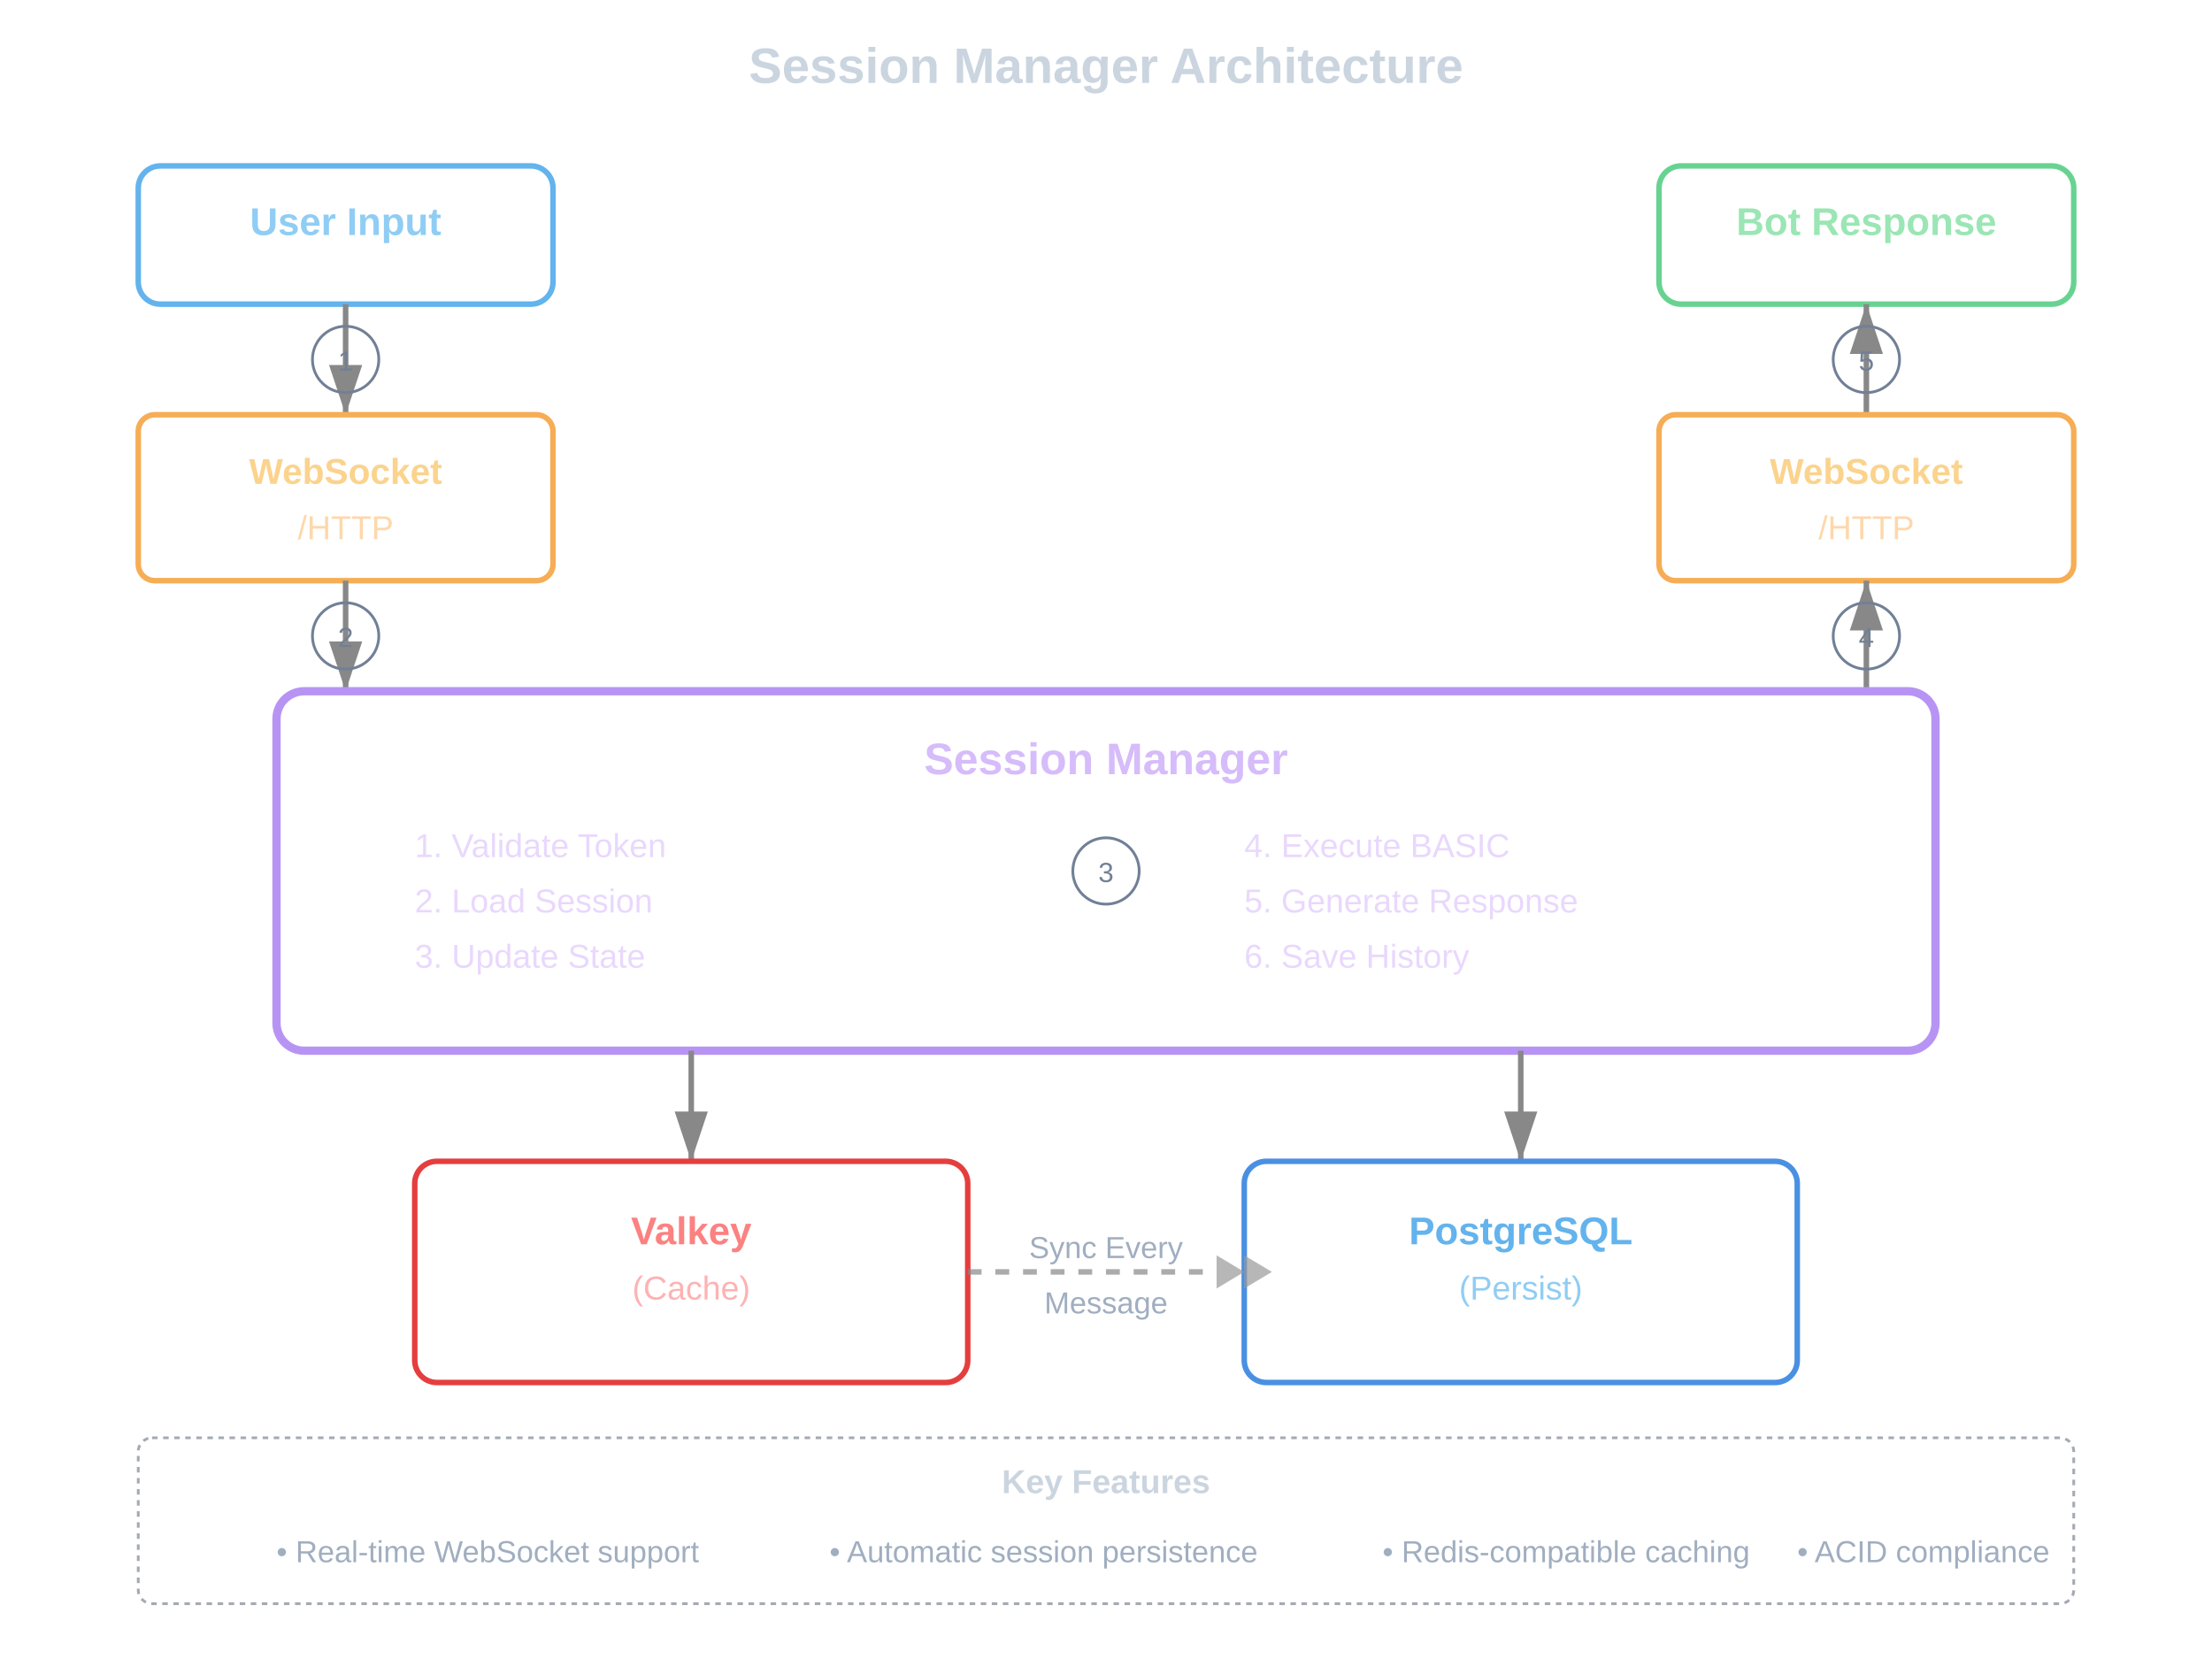
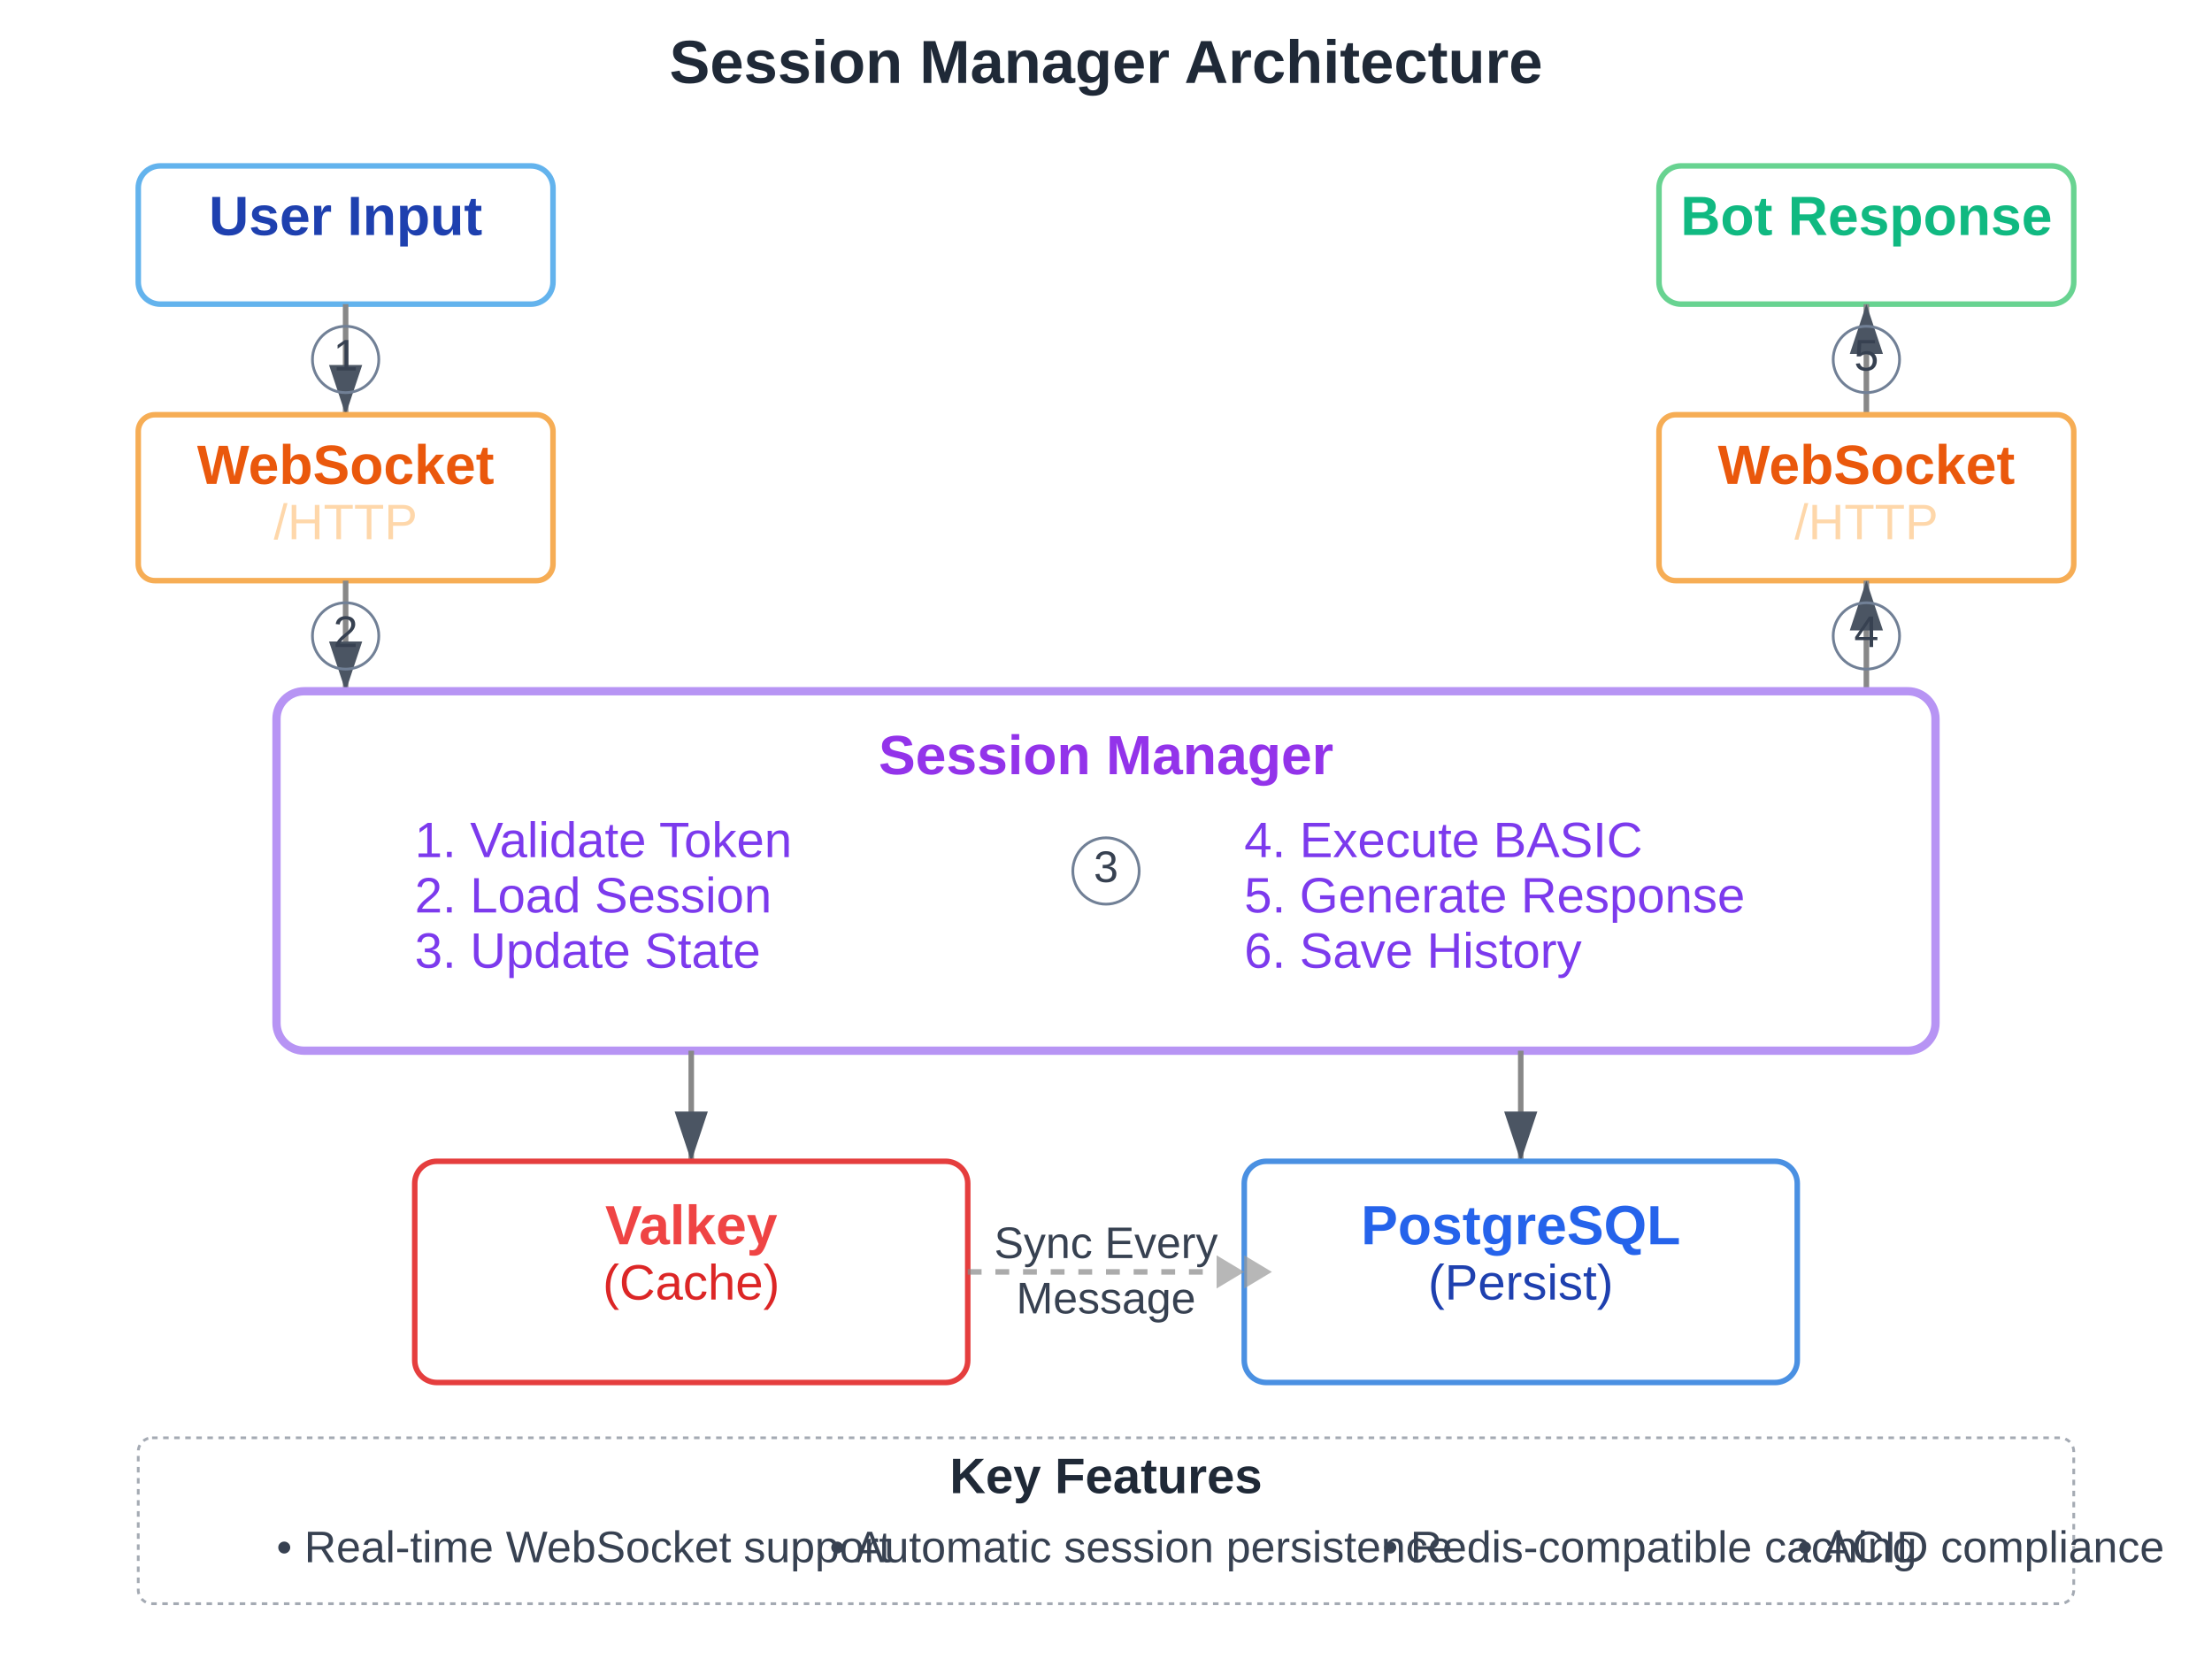
- <svg xmlns="http://www.w3.org/2000/svg" width="800" height="600" viewBox="0 0 800 600">
+ <svg xmlns="http://www.w3.org/2000/svg" width="800" height="600" viewBox="0 0 800 600" style="max-width: 100%; height: auto;">
  <defs>
    <marker id="arrow" markerWidth="10" markerHeight="10" refX="9" refY="3" orient="auto" markerUnits="strokeWidth">
-       <path d="M0,0 L0,6 L9,3 z" fill="#888" />
+       <path d="M0,0 L0,6 L9,3 z" fill="#4B5563" />
    </marker>
    <marker id="arrow-double" markerWidth="10" markerHeight="10" refX="5" refY="3" orient="auto" markerUnits="strokeWidth">
      <path d="M0,0 L0,6 L5,3 z" fill="#999" />
      <path d="M5,0 L5,6 L10,3 z" fill="#999" />
    </marker>
  </defs>
-   <text x="400" y="30" text-anchor="middle" font-family="Arial, sans-serif" font-size="18" font-weight="bold" fill="#CBD5E0">Session Manager Architecture</text>
+   <text x="400" y="30" text-anchor="middle" font-family="Arial, sans-serif" font-size="22" font-weight="bold" fill="#1F2937">Session Manager Architecture</text>
  <rect x="50" y="60" width="150" height="50" fill="none" stroke="#63B3ED" stroke-width="2" rx="8" />
-   <text x="125" y="85" text-anchor="middle" font-family="Arial, sans-serif" font-size="14" font-weight="bold" fill="#90CDF4">User Input</text>
+   <text x="125" y="85" text-anchor="middle" font-family="Arial, sans-serif" font-size="20" font-weight="bold" fill="#1E40AF">User Input</text>
  <rect x="600" y="60" width="150" height="50" fill="none" stroke="#68D391" stroke-width="2" rx="8" />
-   <text x="675" y="85" text-anchor="middle" font-family="Arial, sans-serif" font-size="14" font-weight="bold" fill="#9AE6B4">Bot Response</text>
+   <text x="675" y="85" text-anchor="middle" font-family="Arial, sans-serif" font-size="20" font-weight="bold" fill="#10B981">Bot Response</text>
  <line x1="125" y1="110" x2="125" y2="150" stroke="#888" stroke-width="2" marker-end="url(#arrow)" />
  <line x1="675" y1="150" x2="675" y2="110" stroke="#888" stroke-width="2" marker-end="url(#arrow)" />
  <rect x="50" y="150" width="150" height="60" fill="none" stroke="#F6AD55" stroke-width="2" rx="6" />
-   <text x="125" y="175" text-anchor="middle" font-family="Arial, sans-serif" font-size="13" font-weight="bold" fill="#FBD38D">WebSocket</text>
-   <text x="125" y="195" text-anchor="middle" font-family="Arial, sans-serif" font-size="12" fill="#FED7AA">/HTTP</text>
+   <text x="125" y="175" text-anchor="middle" font-family="Arial, sans-serif" font-size="20" font-weight="bold" fill="#EA580C">WebSocket</text>
+   <text x="125" y="195" text-anchor="middle" font-family="Arial, sans-serif" font-size="18" fill="#FED7AA">/HTTP</text>
  <rect x="600" y="150" width="150" height="60" fill="none" stroke="#F6AD55" stroke-width="2" rx="6" />
-   <text x="675" y="175" text-anchor="middle" font-family="Arial, sans-serif" font-size="13" font-weight="bold" fill="#FBD38D">WebSocket</text>
-   <text x="675" y="195" text-anchor="middle" font-family="Arial, sans-serif" font-size="12" fill="#FED7AA">/HTTP</text>
+   <text x="675" y="175" text-anchor="middle" font-family="Arial, sans-serif" font-size="20" font-weight="bold" fill="#EA580C">WebSocket</text>
+   <text x="675" y="195" text-anchor="middle" font-family="Arial, sans-serif" font-size="18" fill="#FED7AA">/HTTP</text>
  <line x1="125" y1="210" x2="125" y2="250" stroke="#888" stroke-width="2" marker-end="url(#arrow)" />
  <line x1="675" y1="250" x2="675" y2="210" stroke="#888" stroke-width="2" marker-end="url(#arrow)" />
  <rect x="100" y="250" width="600" height="130" fill="none" stroke="#B794F4" stroke-width="3" rx="10" />
-   <text x="400" y="280" text-anchor="middle" font-family="Arial, sans-serif" font-size="16" font-weight="bold" fill="#D6BCFA">Session Manager</text>
-   <g font-family="Arial, sans-serif" font-size="12" fill="#E9D8FD">
+   <text x="400" y="280" text-anchor="middle" font-family="Arial, sans-serif" font-size="20" font-weight="bold" fill="#9333EA">Session Manager</text>
+   <g font-family="Arial, sans-serif" font-size="18" fill="#7C3AED">
    <text x="150" y="310">1. Validate Token</text>
    <text x="150" y="330">2. Load Session</text>
    <text x="150" y="350">3. Update State</text>
    <text x="450" y="310">4. Execute BASIC</text>
    <text x="450" y="330">5. Generate Response</text>
    <text x="450" y="350">6. Save History</text>
  </g>
  <line x1="250" y1="380" x2="250" y2="420" stroke="#888" stroke-width="2" marker-end="url(#arrow)" />
  <line x1="550" y1="380" x2="550" y2="420" stroke="#888" stroke-width="2" marker-end="url(#arrow)" />
  <rect x="150" y="420" width="200" height="80" fill="none" stroke="#E53E3E" stroke-width="2" rx="8" />
-   <text x="250" y="450" text-anchor="middle" font-family="Arial, sans-serif" font-size="14" font-weight="bold" fill="#FC8181">Valkey</text>
-   <text x="250" y="470" text-anchor="middle" font-family="Arial, sans-serif" font-size="12" fill="#FEB2B2">(Cache)</text>
+   <text x="250" y="450" text-anchor="middle" font-family="Arial, sans-serif" font-size="20" font-weight="bold" fill="#EF4444">Valkey</text>
+   <text x="250" y="470" text-anchor="middle" font-family="Arial, sans-serif" font-size="18" fill="#DC2626">(Cache)</text>
  <rect x="450" y="420" width="200" height="80" fill="none" stroke="#4A90E2" stroke-width="2" rx="8" />
-   <text x="550" y="450" text-anchor="middle" font-family="Arial, sans-serif" font-size="14" font-weight="bold" fill="#63B3ED">PostgreSQL</text>
-   <text x="550" y="470" text-anchor="middle" font-family="Arial, sans-serif" font-size="12" fill="#90CDF4">(Persist)</text>
+   <text x="550" y="450" text-anchor="middle" font-family="Arial, sans-serif" font-size="20" font-weight="bold" fill="#2563EB">PostgreSQL</text>
+   <text x="550" y="470" text-anchor="middle" font-family="Arial, sans-serif" font-size="18" fill="#1E40AF">(Persist)</text>
  <path d="M 350 460 L 450 460" stroke="#888" stroke-width="2" marker-end="url(#arrow-double)" stroke-dasharray="5,5" opacity="0.7" />
-   <text x="400" y="455" text-anchor="middle" font-family="Arial, sans-serif" font-size="11" fill="#A0AEC0">Sync Every</text>
-   <text x="400" y="475" text-anchor="middle" font-family="Arial, sans-serif" font-size="11" fill="#A0AEC0">Message</text>
-   <g font-family="Arial, sans-serif" font-size="10" fill="#718096">
+   <text x="400" y="455" text-anchor="middle" font-family="Arial, sans-serif" font-size="16" fill="#374151">Sync Every</text>
+   <text x="400" y="475" text-anchor="middle" font-family="Arial, sans-serif" font-size="16" fill="#374151">Message</text>
+   <g font-family="Arial, sans-serif" font-size="16" fill="#374151">
    <circle cx="125" cy="130" r="12" fill="none" stroke="#718096" stroke-width="1" />
    <text x="125" y="134" text-anchor="middle">1</text>
    <circle cx="125" cy="230" r="12" fill="none" stroke="#718096" stroke-width="1" />
    <text x="125" y="234" text-anchor="middle">2</text>
    <circle cx="400" cy="315" r="12" fill="none" stroke="#718096" stroke-width="1" />
    <text x="400" y="319" text-anchor="middle">3</text>
    <circle cx="675" cy="230" r="12" fill="none" stroke="#718096" stroke-width="1" />
    <text x="675" y="234" text-anchor="middle">4</text>
    <circle cx="675" cy="130" r="12" fill="none" stroke="#718096" stroke-width="1" />
    <text x="675" y="134" text-anchor="middle">5</text>
  </g>
  <g id="features" transform="translate(50, 520)">
    <rect x="0" y="0" width="700" height="60" fill="none" stroke="#4A5568" stroke-width="1" rx="5" stroke-dasharray="2,2" opacity="0.5" />
-     <text x="350" y="20" text-anchor="middle" font-family="Arial, sans-serif" font-size="12" font-weight="bold" fill="#CBD5E0">Key Features</text>
-     <g font-family="Arial, sans-serif" font-size="11" fill="#A0AEC0">
+     <text x="350" y="20" text-anchor="middle" font-family="Arial, sans-serif" font-size="18" font-weight="bold" fill="#1F2937">Key Features</text>
+     <g font-family="Arial, sans-serif" font-size="16" fill="#374151">
      <text x="50" y="45">• Real-time WebSocket support</text>
      <text x="250" y="45">• Automatic session persistence</text>
      <text x="450" y="45">• Redis-compatible caching</text>
      <text x="600" y="45">• ACID compliance</text>
    </g>
  </g>
</svg>
